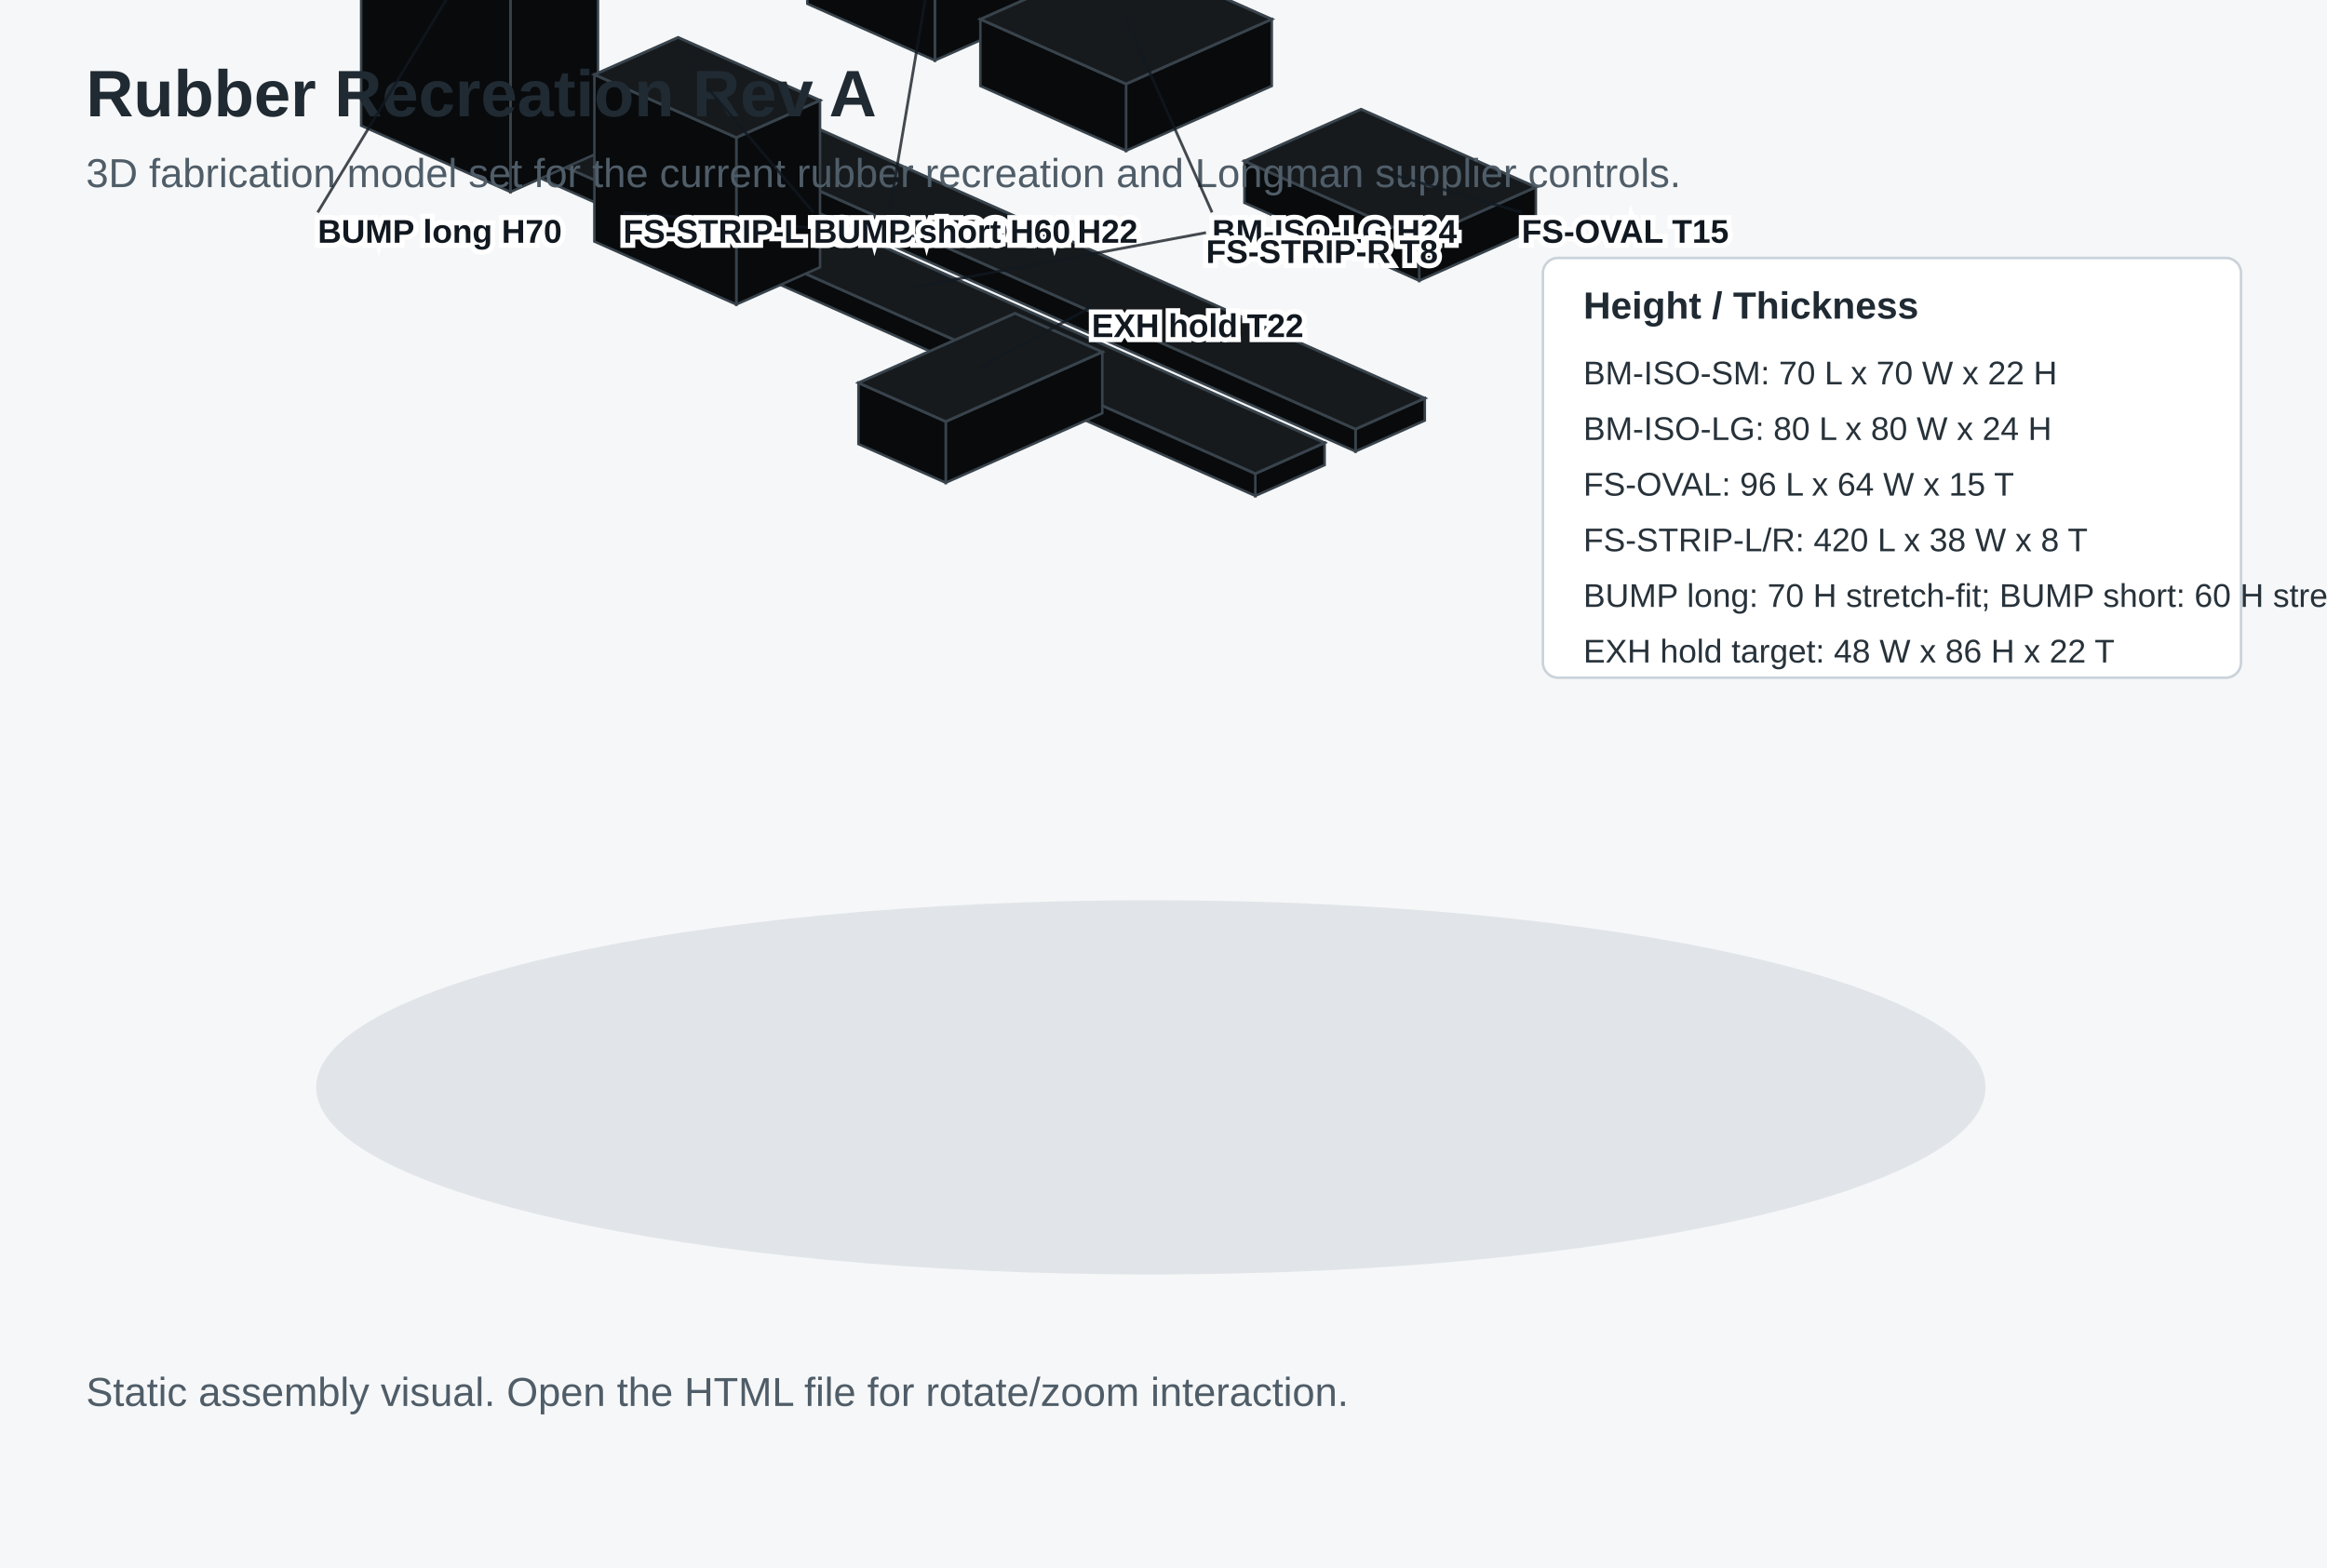
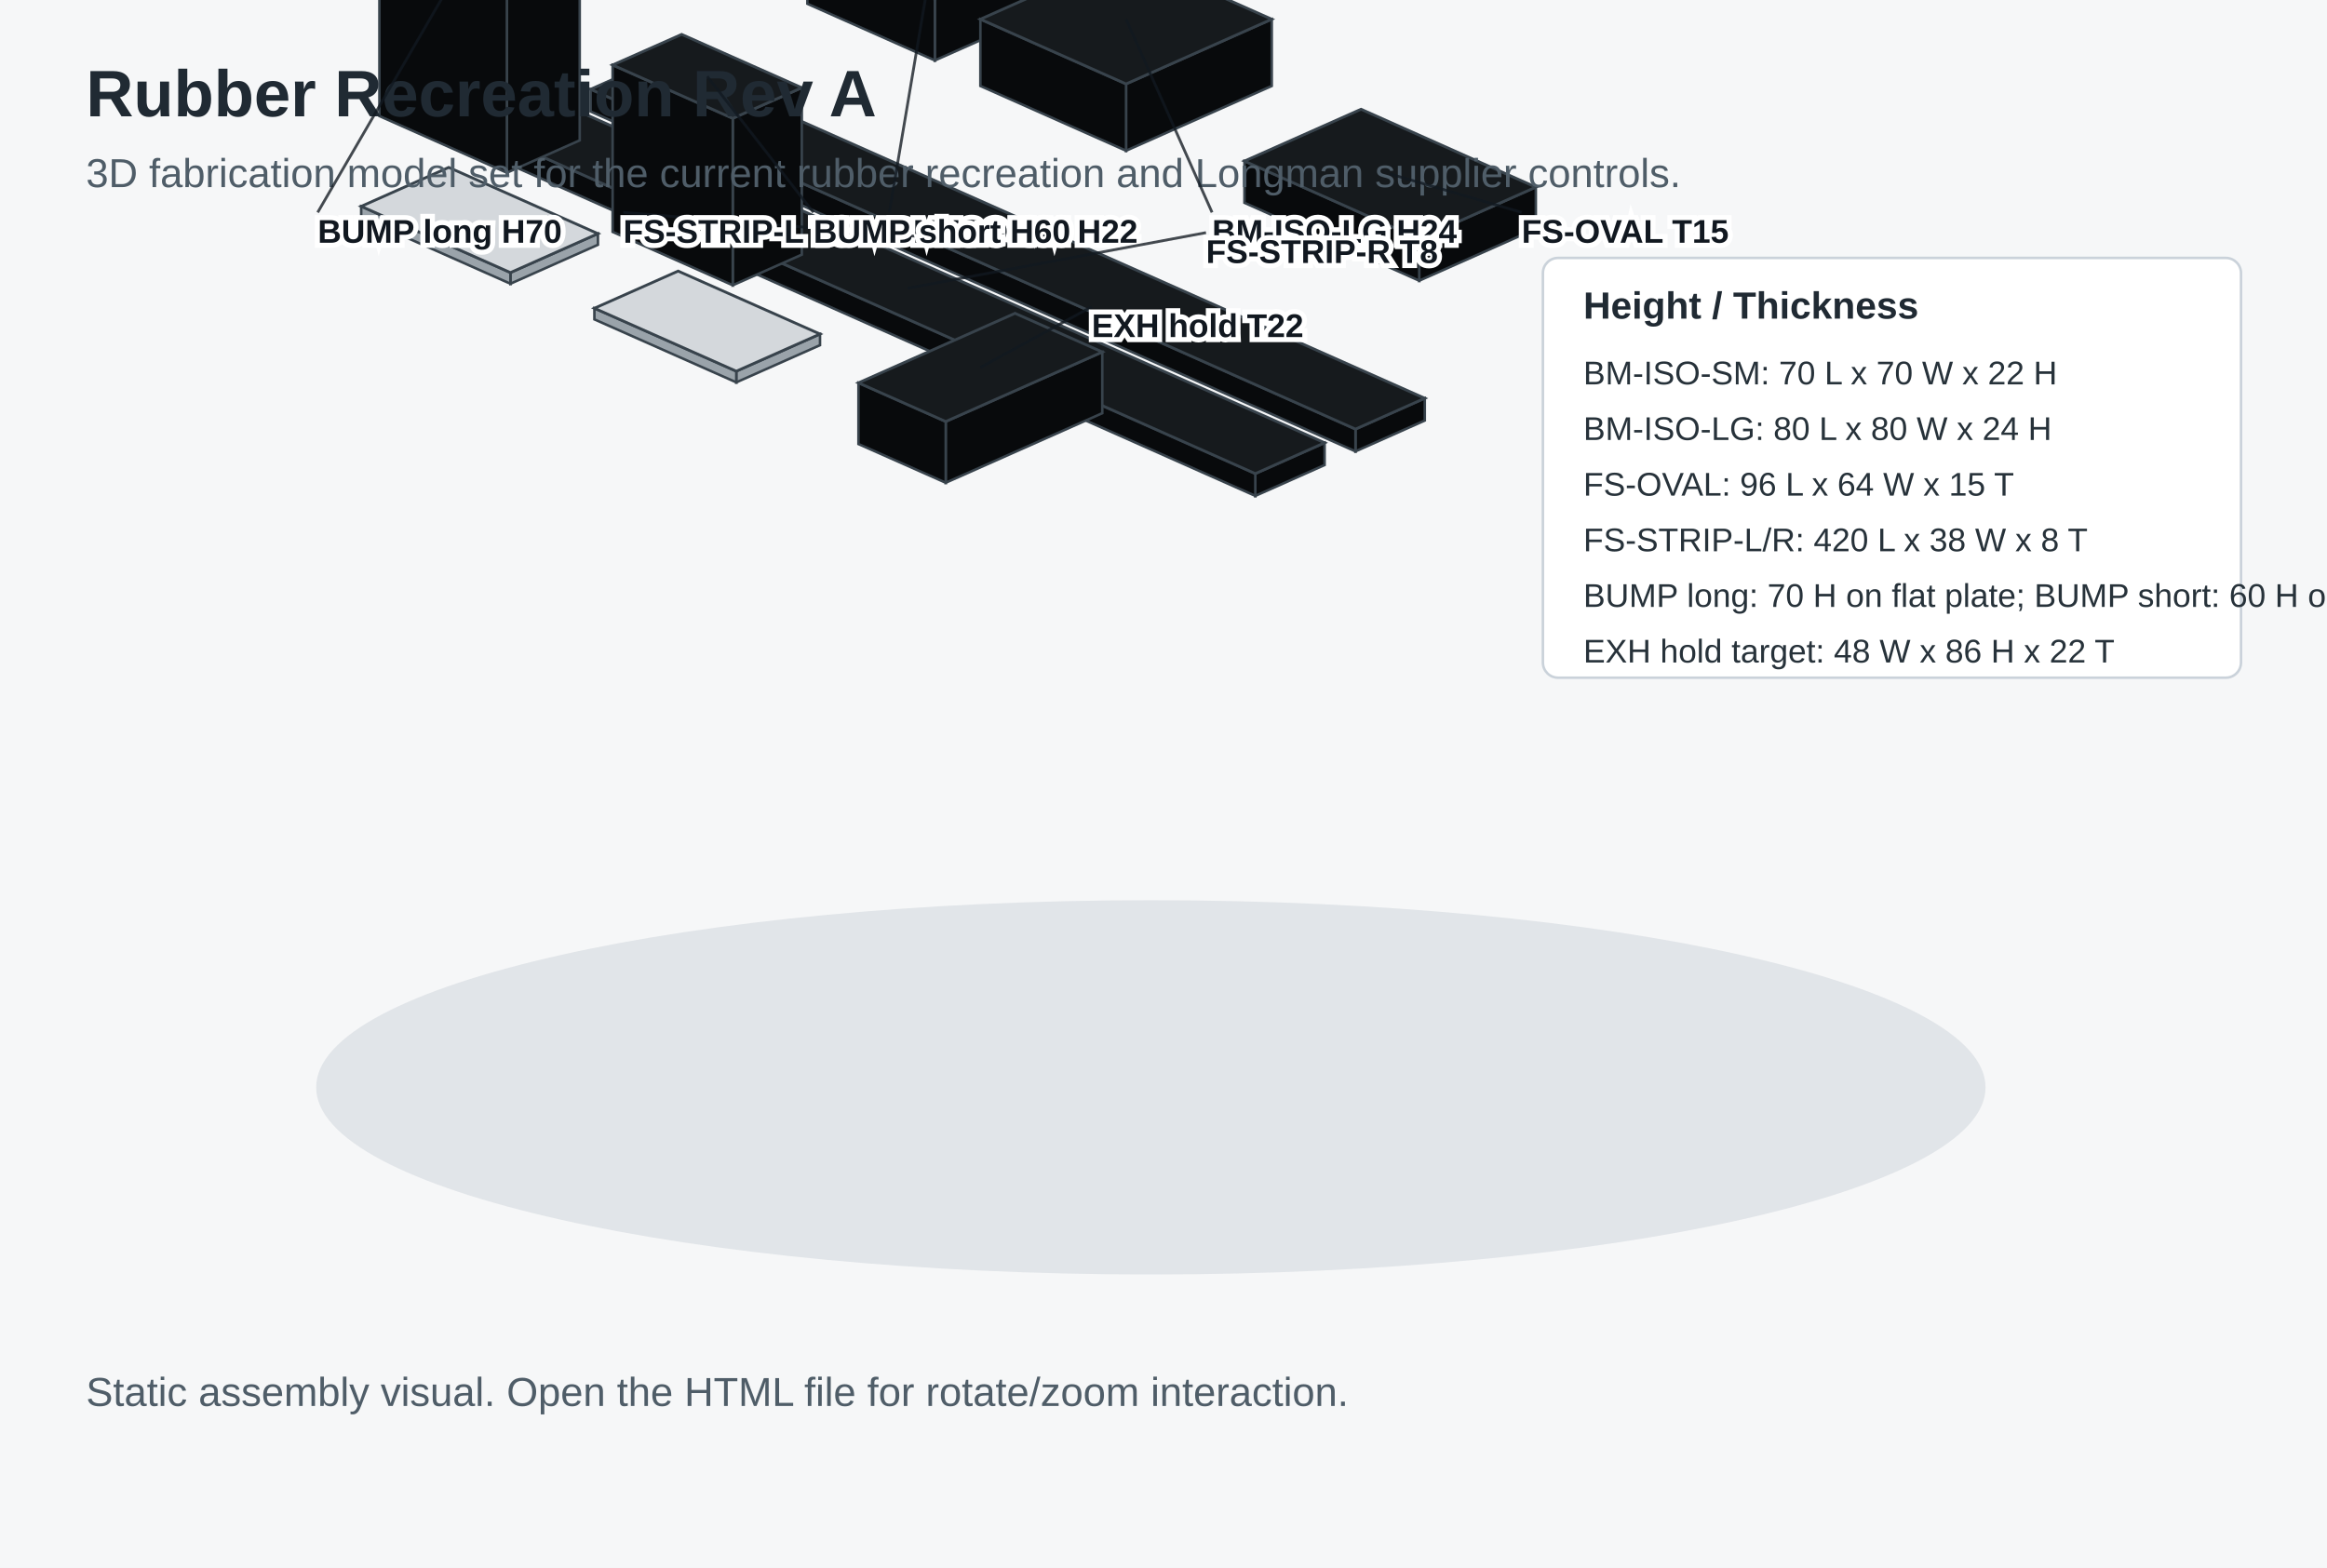
<svg xmlns="http://www.w3.org/2000/svg" width="920" height="620" viewBox="0 0 920 620" role="img">
  <style>
    .background { fill: #f6f7f8; }
    .shadow { fill: #d8dde2; opacity: 0.7; }
    .title { font: 700 26px Arial, sans-serif; fill: #202a33; }
    .subtitle, .label { font: 16px Arial, sans-serif; fill: #4f5d68; }
    .part-label { font: 700 13px Arial, sans-serif; fill: #111820; stroke: #ffffff; stroke-width: 4px; paint-order: stroke; }
    .callout { stroke: #111820; stroke-width: 1.1; opacity: 0.78; }
    .legend-box { fill: #ffffff; stroke: #c8d0d8; stroke-width: 1; opacity: 0.96; }
    .legend-title { font: 700 15px Arial, sans-serif; fill: #202a33; }
    .legend-text { font: 13px Arial, sans-serif; fill: #27323a; }
-     .box-top-0 { fill: #161a1d; stroke: #38434c; stroke-width: 1.1; }.box-side-0, .box-front-0 { fill: #080a0c; stroke: #38434c; stroke-width: 1; }.box-top-1 { fill: #161a1d; stroke: #38434c; stroke-width: 1.1; }.box-side-1, .box-front-1 { fill: #080a0c; stroke: #38434c; stroke-width: 1; }.box-top-2 { fill: #161a1d; stroke: #38434c; stroke-width: 1.1; }.box-side-2, .box-front-2 { fill: #080a0c; stroke: #38434c; stroke-width: 1; }.box-top-3 { fill: #161a1d; stroke: #38434c; stroke-width: 1.1; }.box-side-3, .box-front-3 { fill: #080a0c; stroke: #38434c; stroke-width: 1; }.box-top-4 { fill: #161a1d; stroke: #38434c; stroke-width: 1.1; }.box-side-4, .box-front-4 { fill: #080a0c; stroke: #38434c; stroke-width: 1; }.box-top-5 { fill: #161a1d; stroke: #38434c; stroke-width: 1.1; }.box-side-5, .box-front-5 { fill: #080a0c; stroke: #38434c; stroke-width: 1; }.box-top-6 { fill: #161a1d; stroke: #38434c; stroke-width: 1.1; }.box-side-6, .box-front-6 { fill: #080a0c; stroke: #38434c; stroke-width: 1; }.box-top-7 { fill: #161a1d; stroke: #38434c; stroke-width: 1.1; }.box-side-7, .box-front-7 { fill: #080a0c; stroke: #38434c; stroke-width: 1; }
+     .box-top-0 { fill: #161a1d; stroke: #38434c; stroke-width: 1.1; }.box-side-0, .box-front-0 { fill: #080a0c; stroke: #38434c; stroke-width: 1; }.box-top-1 { fill: #161a1d; stroke: #38434c; stroke-width: 1.1; }.box-side-1, .box-front-1 { fill: #080a0c; stroke: #38434c; stroke-width: 1; }.box-top-2 { fill: #161a1d; stroke: #38434c; stroke-width: 1.1; }.box-side-2, .box-front-2 { fill: #080a0c; stroke: #38434c; stroke-width: 1; }.box-top-3 { fill: #161a1d; stroke: #38434c; stroke-width: 1.1; }.box-side-3, .box-front-3 { fill: #080a0c; stroke: #38434c; stroke-width: 1; }.box-top-4 { fill: #161a1d; stroke: #38434c; stroke-width: 1.1; }.box-side-4, .box-front-4 { fill: #080a0c; stroke: #38434c; stroke-width: 1; }.box-top-5 { fill: #d4d8dc; stroke: #38434c; stroke-width: 1.1; }.box-side-5, .box-front-5 { fill: #9aa3aa; stroke: #38434c; stroke-width: 1; }.box-top-6 { fill: #161a1d; stroke: #38434c; stroke-width: 1.1; }.box-side-6, .box-front-6 { fill: #080a0c; stroke: #38434c; stroke-width: 1; }.box-top-7 { fill: #d4d8dc; stroke: #38434c; stroke-width: 1.1; }.box-side-7, .box-front-7 { fill: #9aa3aa; stroke: #38434c; stroke-width: 1; }.box-top-8 { fill: #161a1d; stroke: #38434c; stroke-width: 1.1; }.box-side-8, .box-front-8 { fill: #080a0c; stroke: #38434c; stroke-width: 1; }.box-top-9 { fill: #161a1d; stroke: #38434c; stroke-width: 1.1; }.box-side-9, .box-front-9 { fill: #080a0c; stroke: #38434c; stroke-width: 1; }
  </style>
  <rect class="background" width="920" height="620" />
  <ellipse class="shadow" cx="455" cy="430" rx="330" ry="74" />
  <polygon class="box-side-0" points="420.0,1.5 369.6,23.9 369.6,-0.3 420.0,-22.7" />
  <polygon class="box-front-0" points="319.2,1.5 369.6,23.9 369.6,-0.3 319.2,-22.7" />
  <polygon class="box-top-0" points="369.6,-45.1 420.0,-22.7 369.6,-0.3 319.2,-22.7" />
  <polygon class="box-side-1" points="502.8,34.0 445.2,59.6 445.2,33.2 502.8,7.6" />
  <polygon class="box-front-1" points="387.6,34.0 445.2,59.6 445.2,33.2 387.6,7.6" />
  <polygon class="box-top-1" points="445.2,-18.0 502.8,7.6 445.2,33.2 387.6,7.6" />
  <polygon class="box-side-2" points="607.2,90.5 561.1,111.0 561.1,94.5 607.2,74.0" />
  <polygon class="box-front-2" points="492.0,80.2 561.1,111.0 561.1,94.5 492.0,63.7" />
  <polygon class="box-top-2" points="538.1,43.2 607.2,74.0 561.1,94.5 492.0,63.7" />
  <polygon class="box-side-3" points="563.3,166.3 535.9,178.5 535.9,169.7 563.3,157.5" />
  <polygon class="box-front-3" points="233.5,44.1 535.9,178.5 535.9,169.7 233.5,35.3" />
  <polygon class="box-top-3" points="260.9,23.1 563.3,157.5 535.9,169.7 233.5,35.3" />
  <polygon class="box-side-4" points="523.7,183.9 496.3,196.1 496.3,187.3 523.7,175.1" />
  <polygon class="box-front-4" points="193.9,61.7 496.3,196.1 496.3,187.3 193.9,52.9" />
  <polygon class="box-top-4" points="221.3,40.7 523.7,175.1 496.3,187.3 193.9,52.9" />
-   <polygon class="box-side-5" points="236.4,60.5 201.8,75.9 201.8,-1.1 236.4,-16.5" />
-   <polygon class="box-front-5" points="142.8,49.7 201.8,75.9 201.8,-1.1 142.8,-27.3" />
-   <polygon class="box-top-5" points="177.4,-42.7 236.4,-16.5 201.8,-1.1 142.8,-27.3" />
-   <polygon class="box-side-6" points="324.2,105.7 291.1,120.4 291.1,54.4 324.2,39.7" />
-   <polygon class="box-front-6" points="235.0,95.5 291.1,120.4 291.1,54.4 235.0,29.5" />
-   <polygon class="box-top-6" points="268.1,14.8 324.2,39.7 291.1,54.4 235.0,29.5" />
-   <polygon class="box-side-7" points="435.8,163.4 373.9,190.9 373.9,166.7 435.8,139.2" />
-   <polygon class="box-front-7" points="339.4,175.6 373.9,190.9 373.9,166.7 339.4,151.4" />
-   <polygon class="box-top-7" points="401.3,123.9 435.8,139.2 373.9,166.7 339.4,151.4" />
+   <polygon class="box-side-5" points="236.4,96.8 201.8,112.2 201.8,107.8 236.4,92.4" />
+   <polygon class="box-front-5" points="142.8,86.0 201.8,112.2 201.8,107.8 142.8,81.6" />
+   <polygon class="box-top-5" points="177.4,66.2 236.4,92.4 201.8,107.8 142.8,81.6" />
+   <polygon class="box-side-6" points="229.2,55.5 200.4,68.3 200.4,-8.7 229.2,-21.5" />
+   <polygon class="box-front-6" points="150.0,45.9 200.4,68.3 200.4,-8.7 150.0,-31.1" />
+   <polygon class="box-top-6" points="178.8,-43.9 229.2,-21.5 200.4,-8.7 150.0,-31.1" />
+   <polygon class="box-side-7" points="324.2,136.5 291.1,151.2 291.1,146.8 324.2,132.1" />
+   <polygon class="box-front-7" points="235.0,126.3 291.1,151.2 291.1,146.8 235.0,121.9" />
+   <polygon class="box-top-7" points="268.1,107.2 324.2,132.1 291.1,146.8 235.0,121.9" />
+   <polygon class="box-side-8" points="317.0,100.7 289.7,112.8 289.7,46.8 317.0,34.7" />
+   <polygon class="box-front-8" points="242.2,91.7 289.7,112.8 289.7,46.8 242.2,25.7" />
+   <polygon class="box-top-8" points="269.5,13.6 317.0,34.7 289.7,46.8 242.2,25.7" />
+   <polygon class="box-side-9" points="435.8,163.4 373.9,190.9 373.9,166.7 435.8,139.2" />
+   <polygon class="box-front-9" points="339.4,175.6 373.9,190.9 373.9,166.7 339.4,151.4" />
+   <polygon class="box-top-9" points="401.3,123.9 435.8,139.2 373.9,166.7 339.4,151.4" />
  <text class="title" x="34" y="46">Rubber Recreation Rev A</text>
  <text class="subtitle" x="34" y="74">3D fabrication model set for the current rubber recreation and Longman supplier controls.</text>
  <text class="label" x="34" y="556">Static assembly visual. Open the HTML file for rotate/zoom interaction.</text>
  <line class="callout" x1="369.6" y1="-22.7" x2="351.6" y2="84.0" />
  <text class="part-label" x="351.6" y="96.0">BM-ISO-SM H22</text>
  <line class="callout" x1="445.2" y1="7.6" x2="479.2" y2="84.0" />
  <text class="part-label" x="479.2" y="96.0">BM-ISO-LG H24</text>
  <line class="callout" x1="549.6" y1="68.8" x2="601.6" y2="84.0" />
  <text class="part-label" x="601.6" y="96.0">FS-OVAL T15</text>
  <line class="callout" x1="398.4" y1="96.4" x2="246.4" y2="84.0" />
  <text class="part-label" x="246.4" y="96.0">FS-STRIP-L T8</text>
  <line class="callout" x1="358.8" y1="114.0" x2="476.8" y2="92.0" />
  <text class="part-label" x="476.8" y="104.0">FS-STRIP-R T8</text>
-   <line class="callout" x1="189.6" y1="-21.9" x2="125.6" y2="84.0" />
+   <line class="callout" x1="189.6" y1="-26.3" x2="125.6" y2="84.0" />
  <text class="part-label" x="125.6" y="96.0">BUMP long H70</text>
-   <line class="callout" x1="279.6" y1="34.6" x2="321.6" y2="84.0" />
+   <line class="callout" x1="279.6" y1="30.2" x2="321.6" y2="84.0" />
  <text class="part-label" x="321.6" y="96.0">BUMP short H60</text>
  <line class="callout" x1="387.6" y1="145.3" x2="431.6" y2="121.3" />
  <text class="part-label" x="431.6" y="133.3">EXH hold T22</text>
  <rect class="legend-box" x="610" y="102" width="276" height="166" rx="6" />
  <text class="legend-title" x="626" y="126">Height / Thickness</text>
  <text class="legend-text" x="626" y="152">BM-ISO-SM: 70 L x 70 W x 22 H</text>
  <text class="legend-text" x="626" y="174">BM-ISO-LG: 80 L x 80 W x 24 H</text>
  <text class="legend-text" x="626" y="196">FS-OVAL: 96 L x 64 W x 15 T</text>
  <text class="legend-text" x="626" y="218">FS-STRIP-L/R: 420 L x 38 W x 8 T</text>
-   <text class="legend-text" x="626" y="240">BUMP long: 70 H stretch-fit; BUMP short: 60 H stretch-fit</text>
+   <text class="legend-text" x="626" y="240">BUMP long: 70 H on flat plate; BUMP short: 60 H on flat plate</text>
  <text class="legend-text" x="626" y="262">EXH hold target: 48 W x 86 H x 22 T</text>
</svg>
